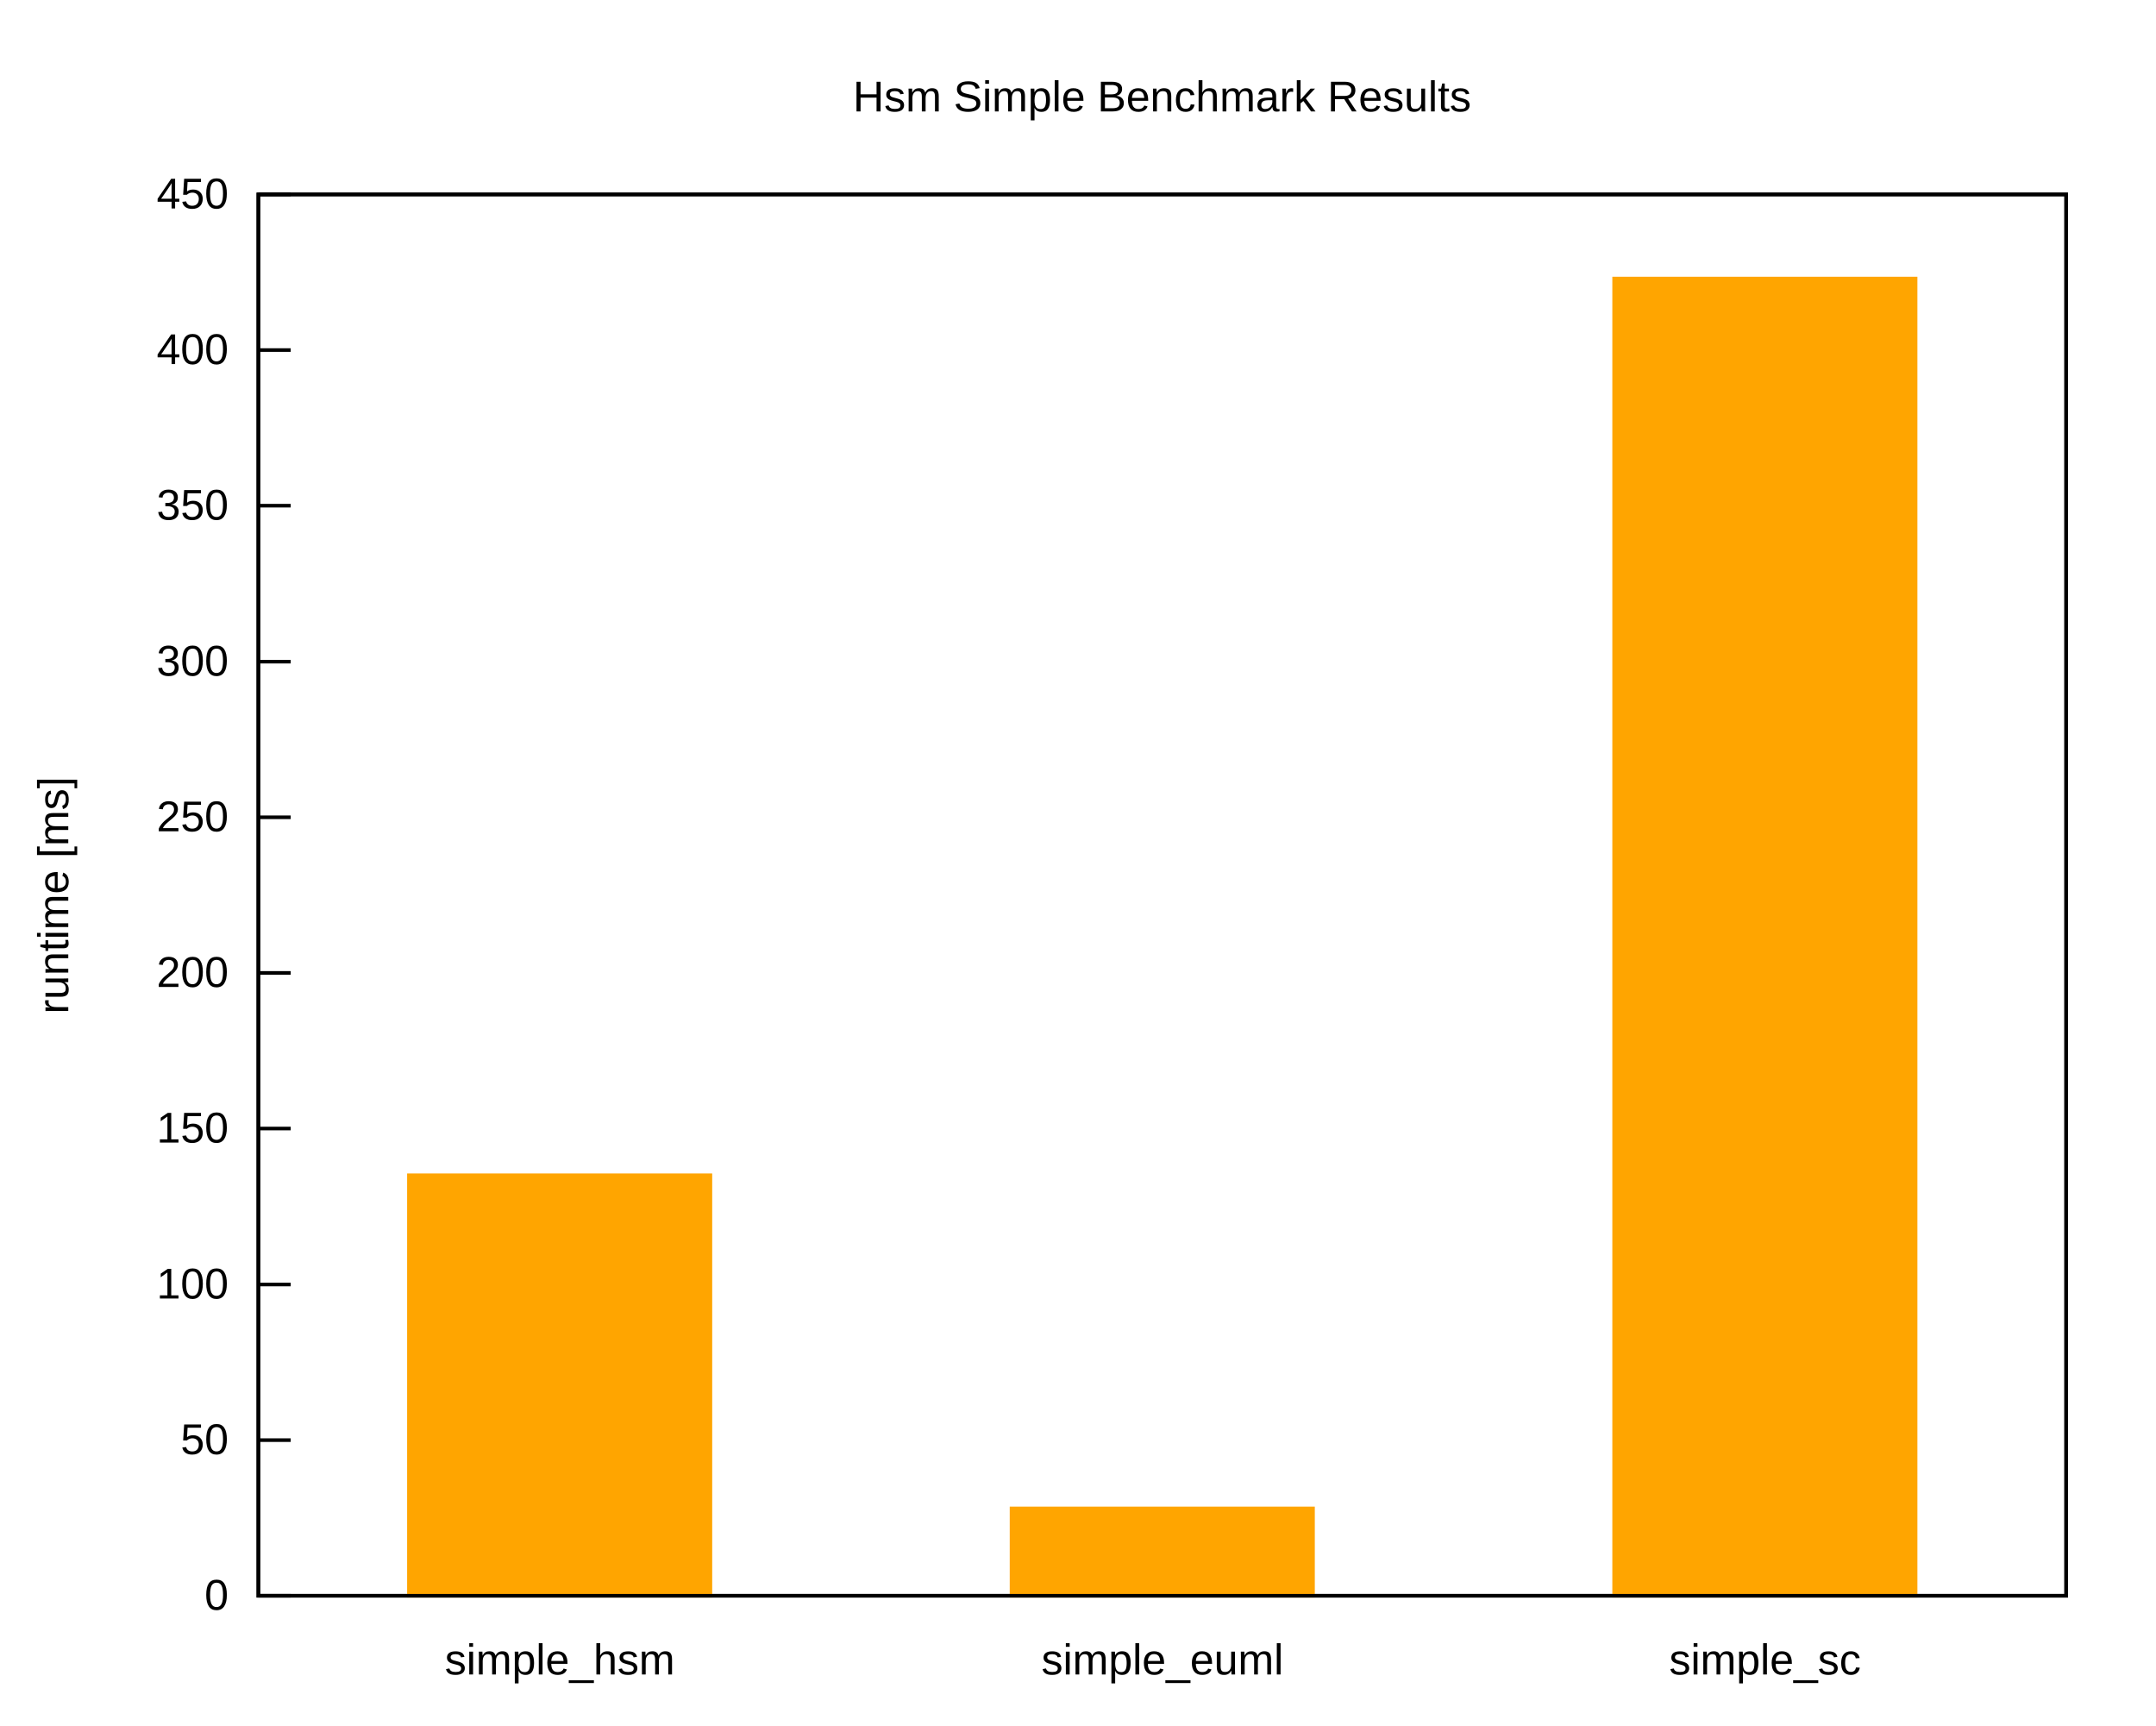
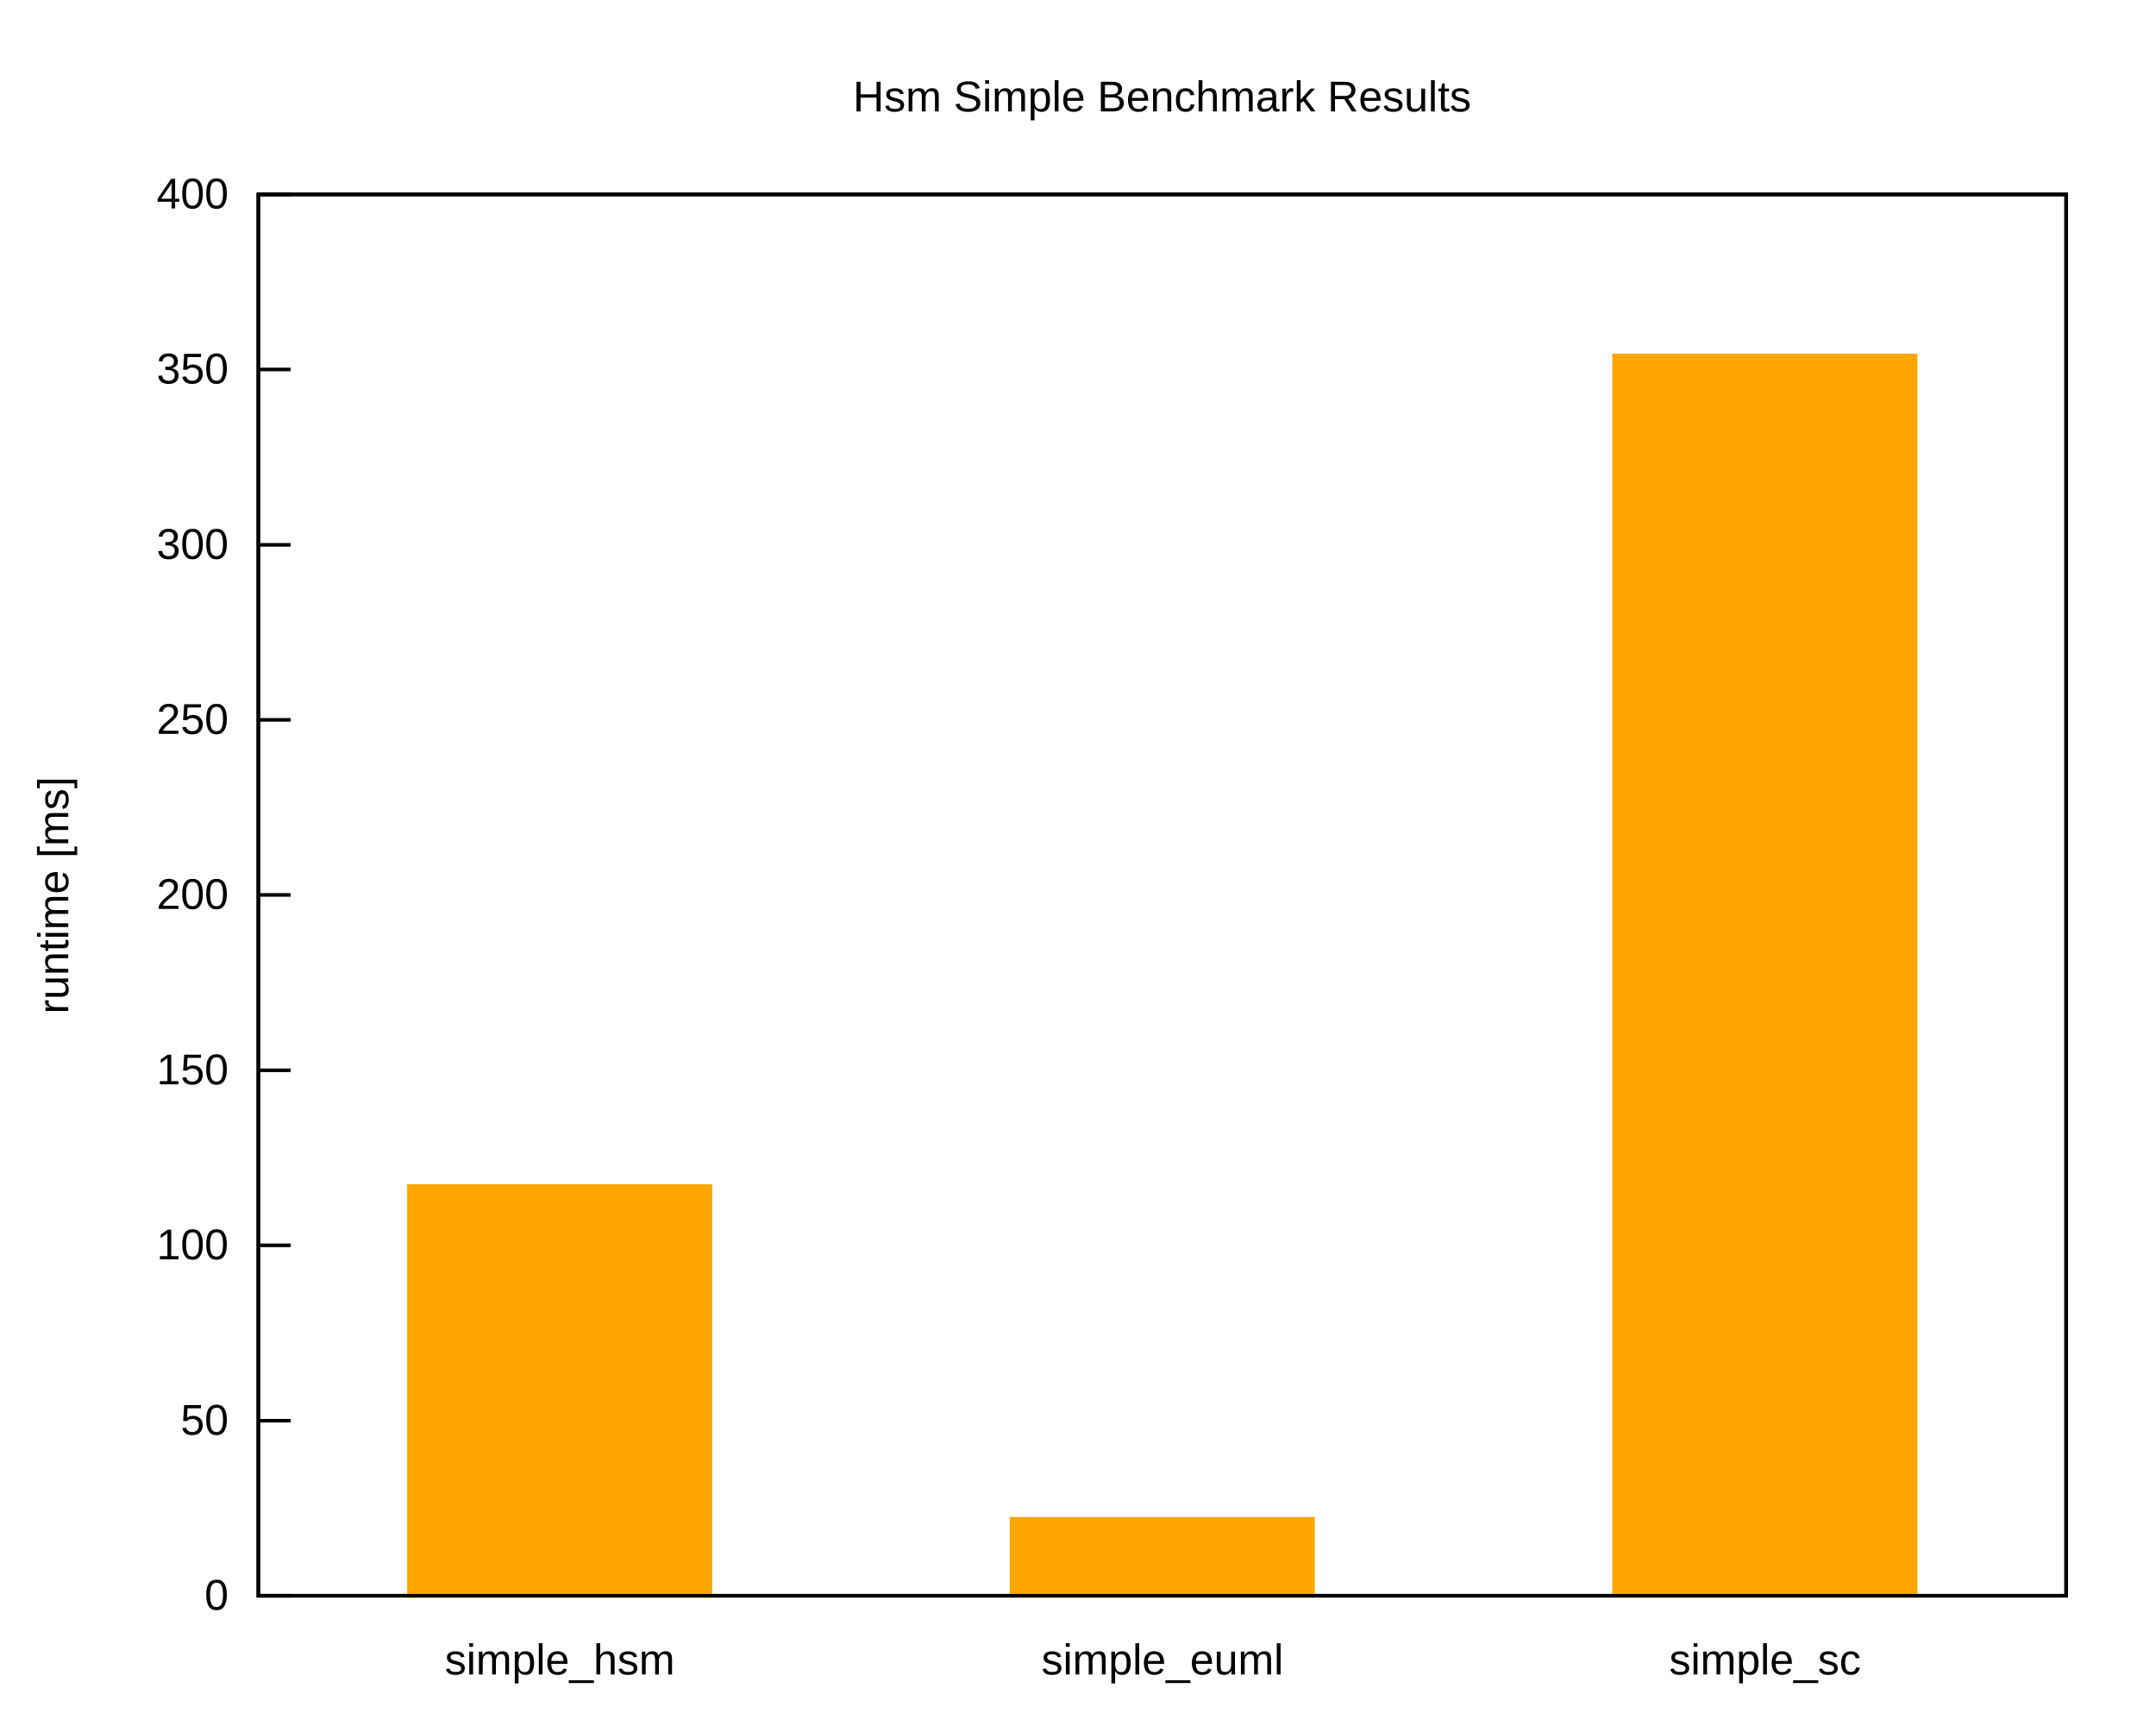
<svg xmlns="http://www.w3.org/2000/svg" xmlns:xlink="http://www.w3.org/1999/xlink" width="600" height="480" viewBox="0 0 600 480">
  <g id="gnuplot_canvas">
    <rect x="0" y="0" width="600" height="480" fill="none" />
    <defs>
      <circle id="gpDot" r="0.5" stroke-width="0.5" stroke="currentColor" />
      <path id="gpPt0" stroke-width="0.222" stroke="currentColor" d="M-1,0 h2 M0,-1 v2" />
      <path id="gpPt1" stroke-width="0.222" stroke="currentColor" d="M-1,-1 L1,1 M1,-1 L-1,1" />
      <path id="gpPt2" stroke-width="0.222" stroke="currentColor" d="M-1,0 L1,0 M0,-1 L0,1 M-1,-1 L1,1 M-1,1 L1,-1" />
      <rect id="gpPt3" stroke-width="0.222" stroke="currentColor" x="-1" y="-1" width="2" height="2" />
      <rect id="gpPt4" stroke-width="0.222" stroke="currentColor" fill="currentColor" x="-1" y="-1" width="2" height="2" />
      <circle id="gpPt5" stroke-width="0.222" stroke="currentColor" cx="0" cy="0" r="1" />
      <use xlink:href="#gpPt5" id="gpPt6" fill="currentColor" stroke="none" />
      <path id="gpPt7" stroke-width="0.222" stroke="currentColor" d="M0,-1.33 L-1.33,0.67 L1.33,0.67 z" />
      <use xlink:href="#gpPt7" id="gpPt8" fill="currentColor" stroke="none" />
      <use xlink:href="#gpPt7" id="gpPt9" stroke="currentColor" transform="rotate(180)" />
      <use xlink:href="#gpPt9" id="gpPt10" fill="currentColor" stroke="none" />
      <use xlink:href="#gpPt3" id="gpPt11" stroke="currentColor" transform="rotate(45)" />
      <use xlink:href="#gpPt11" id="gpPt12" fill="currentColor" stroke="none" />
      <path id="gpPt13" stroke-width="0.222" stroke="currentColor" d="M0,1.330 L1.265,0.411 L0.782,-1.067 L-0.782,-1.076 L-1.265,0.411 z" />
      <use xlink:href="#gpPt13" id="gpPt14" fill="currentColor" stroke="none" />
      <filter id="textbox" filterUnits="objectBoundingBox" x="0" y="0" height="1" width="1">
        <feFlood flood-color="white" flood-opacity="1" result="bgnd" />
        <feComposite in="SourceGraphic" in2="bgnd" operator="atop" />
      </filter>
      <filter id="greybox" filterUnits="objectBoundingBox" x="0" y="0" height="1" width="1">
        <feFlood flood-color="lightgrey" flood-opacity="1" result="grey" />
        <feComposite in="SourceGraphic" in2="grey" operator="atop" />
      </filter>
    </defs>
    <g fill="none" color="white" stroke="currentColor" stroke-width="1.00" stroke-linecap="butt" stroke-linejoin="miter">
</g>
    <g fill="none" color="black" stroke="currentColor" stroke-width="1.00" stroke-linecap="butt" stroke-linejoin="miter">
      <path stroke="black" d="M71.9,444.0 L80.9,444.0  " />
      <g transform="translate(63.6,447.9)" stroke="none" fill="black" font-family="Arial" font-size="12.00" text-anchor="end">
        <text> 0</text>
      </g>
    </g>
    <g fill="none" color="black" stroke="currentColor" stroke-width="1.00" stroke-linecap="butt" stroke-linejoin="miter">
-       <path stroke="black" d="M71.9,400.7 L80.9,400.7  " />
-       <g transform="translate(63.6,404.6)" stroke="none" fill="black" font-family="Arial" font-size="12.00" text-anchor="end">
+       <path stroke="black" d="M71.9,395.3 L80.9,395.3  " />
+       <g transform="translate(63.6,399.2)" stroke="none" fill="black" font-family="Arial" font-size="12.00" text-anchor="end">
        <text> 50</text>
      </g>
    </g>
    <g fill="none" color="black" stroke="currentColor" stroke-width="1.00" stroke-linecap="butt" stroke-linejoin="miter">
-       <path stroke="black" d="M71.9,357.4 L80.9,357.4  " />
-       <g transform="translate(63.6,361.3)" stroke="none" fill="black" font-family="Arial" font-size="12.00" text-anchor="end">
+       <path stroke="black" d="M71.9,346.5 L80.9,346.5  " />
+       <g transform="translate(63.6,350.4)" stroke="none" fill="black" font-family="Arial" font-size="12.00" text-anchor="end">
        <text> 100</text>
      </g>
    </g>
    <g fill="none" color="black" stroke="currentColor" stroke-width="1.00" stroke-linecap="butt" stroke-linejoin="miter">
-       <path stroke="black" d="M71.9,314.0 L80.9,314.0  " />
-       <g transform="translate(63.6,317.9)" stroke="none" fill="black" font-family="Arial" font-size="12.00" text-anchor="end">
+       <path stroke="black" d="M71.9,297.8 L80.9,297.8  " />
+       <g transform="translate(63.6,301.7)" stroke="none" fill="black" font-family="Arial" font-size="12.00" text-anchor="end">
        <text> 150</text>
      </g>
    </g>
    <g fill="none" color="black" stroke="currentColor" stroke-width="1.00" stroke-linecap="butt" stroke-linejoin="miter">
-       <path stroke="black" d="M71.9,270.7 L80.9,270.7  " />
-       <g transform="translate(63.6,274.6)" stroke="none" fill="black" font-family="Arial" font-size="12.00" text-anchor="end">
+       <path stroke="black" d="M71.9,249.0 L80.9,249.0  " />
+       <g transform="translate(63.6,252.9)" stroke="none" fill="black" font-family="Arial" font-size="12.00" text-anchor="end">
        <text> 200</text>
      </g>
    </g>
    <g fill="none" color="black" stroke="currentColor" stroke-width="1.00" stroke-linecap="butt" stroke-linejoin="miter">
-       <path stroke="black" d="M71.9,227.4 L80.9,227.4  " />
-       <g transform="translate(63.6,231.3)" stroke="none" fill="black" font-family="Arial" font-size="12.00" text-anchor="end">
+       <path stroke="black" d="M71.9,200.3 L80.9,200.3  " />
+       <g transform="translate(63.6,204.2)" stroke="none" fill="black" font-family="Arial" font-size="12.00" text-anchor="end">
        <text> 250</text>
      </g>
    </g>
    <g fill="none" color="black" stroke="currentColor" stroke-width="1.00" stroke-linecap="butt" stroke-linejoin="miter">
-       <path stroke="black" d="M71.9,184.1 L80.9,184.1  " />
-       <g transform="translate(63.6,188.0)" stroke="none" fill="black" font-family="Arial" font-size="12.00" text-anchor="end">
+       <path stroke="black" d="M71.9,151.6 L80.9,151.6  " />
+       <g transform="translate(63.6,155.5)" stroke="none" fill="black" font-family="Arial" font-size="12.00" text-anchor="end">
        <text> 300</text>
      </g>
    </g>
    <g fill="none" color="black" stroke="currentColor" stroke-width="1.00" stroke-linecap="butt" stroke-linejoin="miter">
-       <path stroke="black" d="M71.9,140.7 L80.9,140.7  " />
-       <g transform="translate(63.6,144.6)" stroke="none" fill="black" font-family="Arial" font-size="12.00" text-anchor="end">
+       <path stroke="black" d="M71.9,102.8 L80.9,102.8  " />
+       <g transform="translate(63.6,106.7)" stroke="none" fill="black" font-family="Arial" font-size="12.00" text-anchor="end">
        <text> 350</text>
-       </g>
-     </g>
-     <g fill="none" color="black" stroke="currentColor" stroke-width="1.00" stroke-linecap="butt" stroke-linejoin="miter">
-       <path stroke="black" d="M71.9,97.4 L80.9,97.4  " />
-       <g transform="translate(63.6,101.3)" stroke="none" fill="black" font-family="Arial" font-size="12.00" text-anchor="end">
-         <text> 400</text>
      </g>
    </g>
    <g fill="none" color="black" stroke="currentColor" stroke-width="1.00" stroke-linecap="butt" stroke-linejoin="miter">
      <path stroke="black" d="M71.9,54.1 L80.9,54.1  " />
      <g transform="translate(63.6,58.0)" stroke="none" fill="black" font-family="Arial" font-size="12.00" text-anchor="end">
-         <text> 450</text>
+         <text> 400</text>
      </g>
    </g>
    <g fill="none" color="black" stroke="currentColor" stroke-width="1.00" stroke-linecap="butt" stroke-linejoin="miter">
      <path stroke="black" d="M155.8,444.0 L155.8,435.0  " />
      <g transform="translate(155.8,465.9)" stroke="none" fill="black" font-family="Arial" font-size="12.00" text-anchor="middle">
        <text>simple_hsm</text>
      </g>
    </g>
    <g fill="none" color="black" stroke="currentColor" stroke-width="1.00" stroke-linecap="butt" stroke-linejoin="miter">
      <path stroke="black" d="M323.5,444.0 L323.5,435.0  " />
      <g transform="translate(323.5,465.9)" stroke="none" fill="black" font-family="Arial" font-size="12.00" text-anchor="middle">
        <text>simple_euml</text>
      </g>
    </g>
    <g fill="none" color="black" stroke="currentColor" stroke-width="1.00" stroke-linecap="butt" stroke-linejoin="miter">
      <path stroke="black" d="M491.2,444.0 L491.2,435.0  " />
      <g transform="translate(491.2,465.9)" stroke="none" fill="black" font-family="Arial" font-size="12.00" text-anchor="middle">
        <text>simple_sc</text>
      </g>
    </g>
    <g fill="none" color="black" stroke="currentColor" stroke-width="1.00" stroke-linecap="butt" stroke-linejoin="miter">
</g>
    <g fill="none" color="black" stroke="currentColor" stroke-width="1.00" stroke-linecap="butt" stroke-linejoin="miter">
      <path stroke="black" d="M71.9,54.1 L71.9,444.0 L575.0,444.0 L575.0,54.1 L71.9,54.1 Z  " />
    </g>
    <g fill="none" color="black" stroke="currentColor" stroke-width="1.00" stroke-linecap="butt" stroke-linejoin="miter">
      <g transform="translate(19.0,249.1) rotate(270)" stroke="none" fill="black" font-family="Arial" font-size="12.00" text-anchor="middle">
        <text>runtime [ms]</text>
      </g>
    </g>
    <g fill="none" color="black" stroke="currentColor" stroke-width="1.00" stroke-linecap="butt" stroke-linejoin="miter">
      <g transform="translate(323.4,31.0)" stroke="none" fill="black" font-family="Arial" font-size="12.00" text-anchor="middle">
        <text>Hsm Simple Benchmark Results</text>
      </g>
    </g>
    <g fill="none" color="black" stroke="currentColor" stroke-width="1.00" stroke-linecap="butt" stroke-linejoin="miter">
</g>
    <g id="gnuplot_plot_1">
      <g fill="none" color="black" stroke="currentColor" stroke-width="1.00" stroke-linecap="butt" stroke-linejoin="miter">
        <g stroke="none" shape-rendering="crispEdges">
-           <polygon fill="rgb(255, 165,   0)" points="113.8,444.0 197.8,444.0 197.8,326.9 113.8,326.9 " />
+           <polygon fill="rgb(255, 165,   0)" points="113.8,444.0 197.8,444.0 197.8,329.9 113.8,329.9 " />
        </g>
-         <path stroke="rgb(255, 165,   0)" d="M113.8,444.0 L113.8,327.0 L197.7,327.0 L197.7,444.0 L113.8,444.0 Z  " />
+         <path stroke="rgb(255, 165,   0)" d="M113.8,444.0 L113.8,330.0 L197.7,330.0 L197.7,444.0 L113.8,444.0 Z  " />
        <g stroke="none" shape-rendering="crispEdges">
-           <polygon fill="rgb(255, 165,   0)" points="281.5,444.0 365.5,444.0 365.5,419.6 281.5,419.6 " />
+           <polygon fill="rgb(255, 165,   0)" points="281.5,444.0 365.5,444.0 365.5,422.5 281.5,422.5 " />
        </g>
-         <path stroke="rgb(255, 165,   0)" d="M281.5,444.0 L281.5,419.7 L365.4,419.7 L365.4,444.0 L281.5,444.0 Z  " />
+         <path stroke="rgb(255, 165,   0)" d="M281.5,444.0 L281.5,422.6 L365.4,422.6 L365.4,444.0 L281.5,444.0 Z  " />
        <g stroke="none" shape-rendering="crispEdges">
-           <polygon fill="rgb(255, 165,   0)" points="449.2,444.0 533.2,444.0 533.2,77.4 449.2,77.4 " />
+           <polygon fill="rgb(255, 165,   0)" points="449.2,444.0 533.2,444.0 533.2,98.8 449.2,98.8 " />
        </g>
-         <path stroke="rgb(255, 165,   0)" d="M449.2,444.0 L449.2,77.5 L533.1,77.5 L533.1,444.0 L449.2,444.0 Z  " />
+         <path stroke="rgb(255, 165,   0)" d="M449.2,444.0 L449.2,98.9 L533.1,98.9 L533.1,444.0 L449.2,444.0 Z  " />
      </g>
    </g>
    <g fill="none" color="white" stroke="rgb(255, 165,   0)" stroke-width="2.00" stroke-linecap="butt" stroke-linejoin="miter">
</g>
    <g fill="none" color="black" stroke="currentColor" stroke-width="2.00" stroke-linecap="butt" stroke-linejoin="miter">
</g>
    <g fill="none" color="black" stroke="black" stroke-width="1.00" stroke-linecap="butt" stroke-linejoin="miter">
</g>
    <g fill="none" color="black" stroke="currentColor" stroke-width="1.00" stroke-linecap="butt" stroke-linejoin="miter">
      <path stroke="black" d="M71.9,54.1 L71.9,444.0 L575.0,444.0 L575.0,54.1 L71.9,54.1 Z  " />
    </g>
    <g fill="none" color="black" stroke="currentColor" stroke-width="1.00" stroke-linecap="butt" stroke-linejoin="miter">
</g>
  </g>
</svg>
